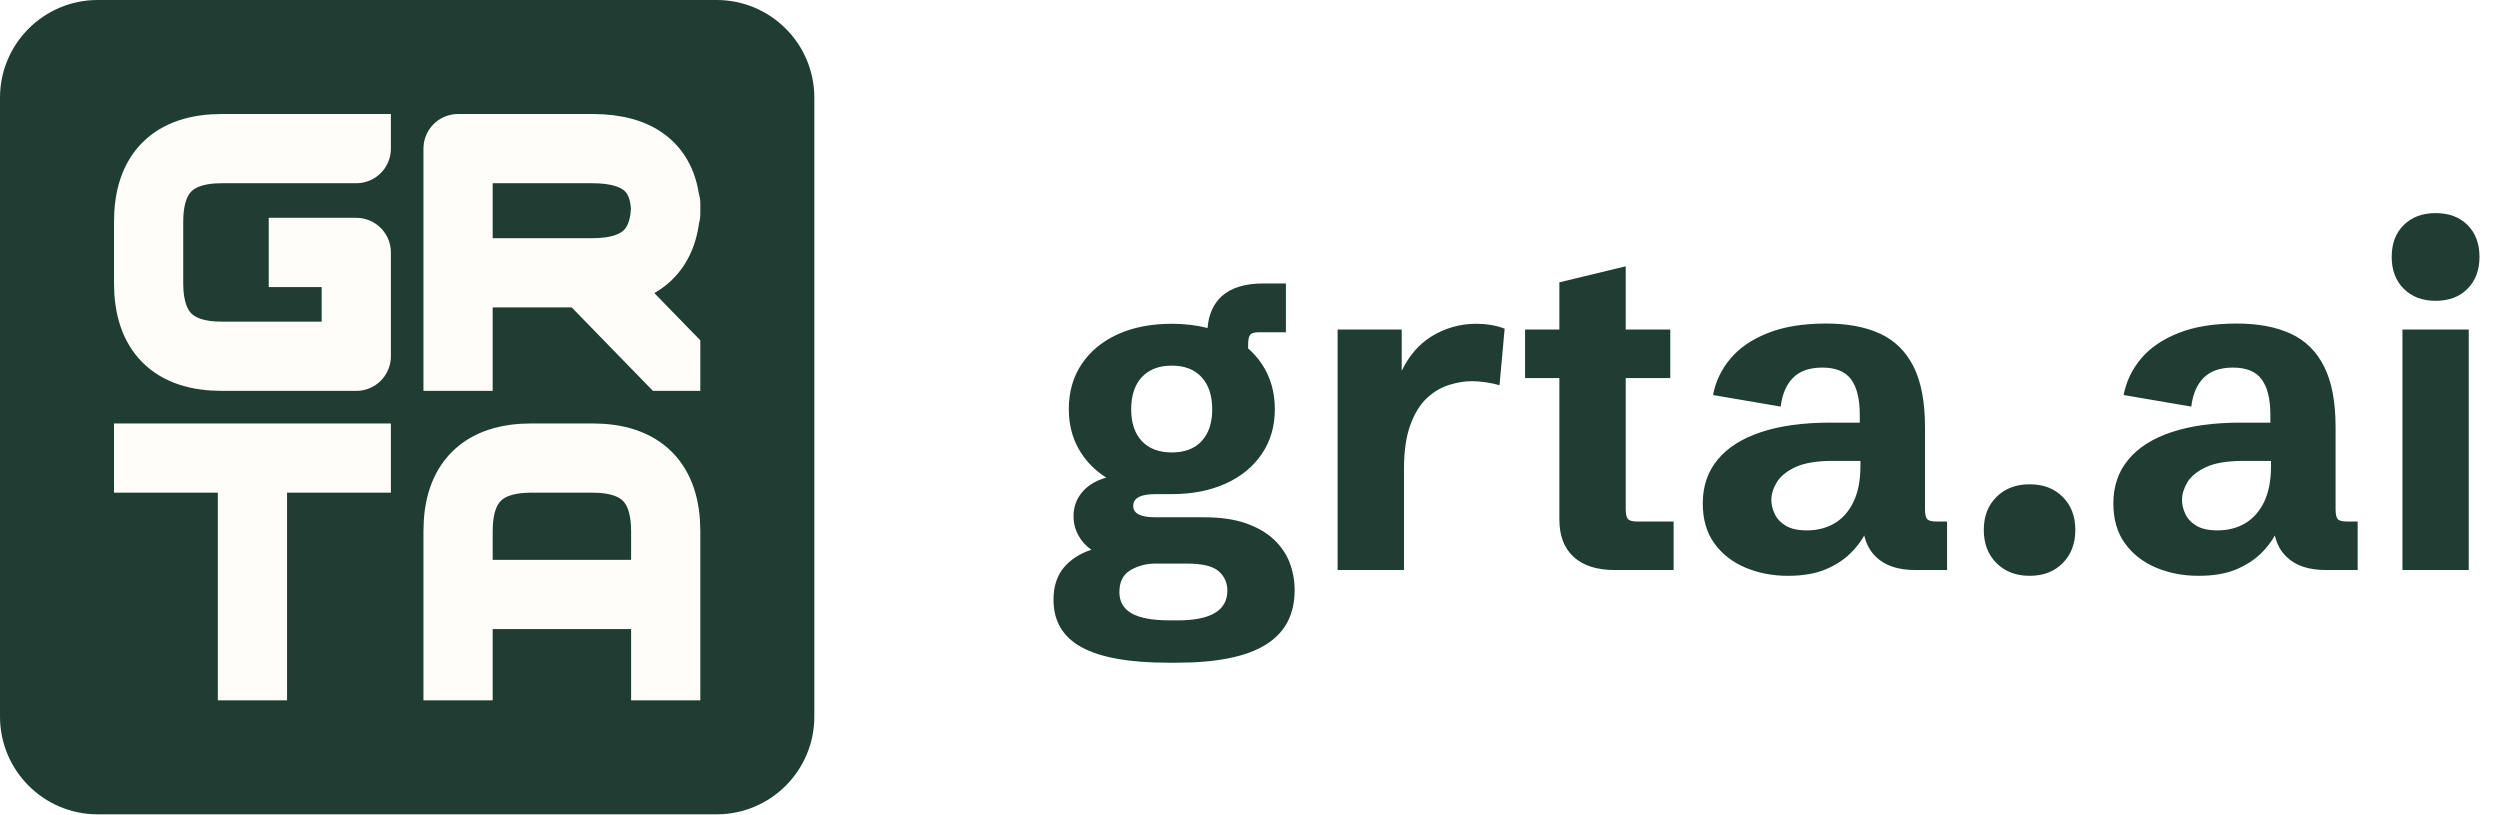
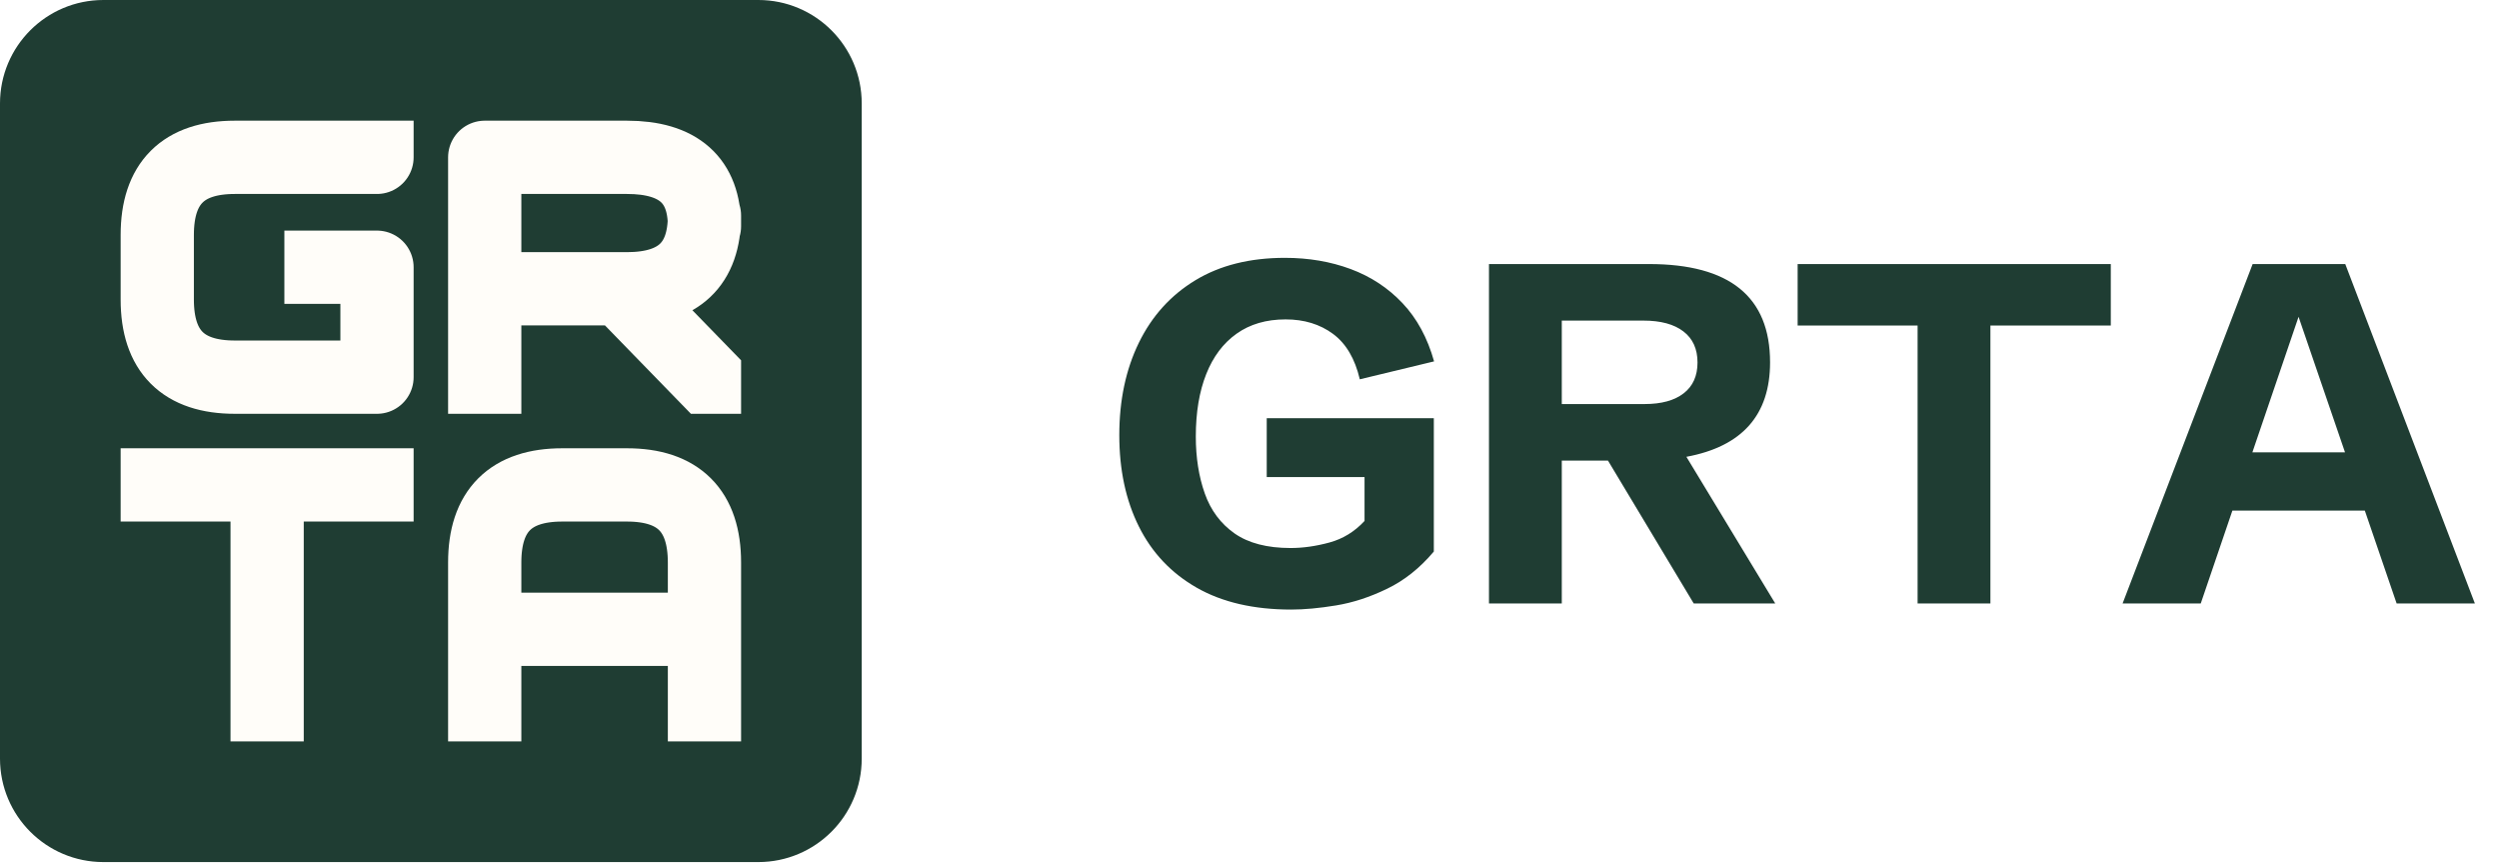
- <svg xmlns="http://www.w3.org/2000/svg" viewBox="0 0 307 100" role="img" aria-label="grta.ai">
+ <svg xmlns="http://www.w3.org/2000/svg" viewBox="0 0 290 100" role="img" aria-label="GRTA">
  <defs>
    <clipPath id="lf-G">
      <rect x="14" y="14" width="34" height="34" />
    </clipPath>
    <clipPath id="lf-R">
      <rect x="52" y="14" width="34" height="34" />
    </clipPath>
    <clipPath id="lf-T">
      <rect x="14" y="52" width="34" height="34" />
    </clipPath>
    <clipPath id="lf-A">
      <rect x="52" y="52" width="34" height="34" />
    </clipPath>
  </defs>
  <rect width="100" height="100" rx="12" fill="#1F3D33" />
  <g fill="none" stroke="#FFFDF9" stroke-width="8.5" stroke-linejoin="round" stroke-linecap="butt">
    <path clip-path="url(#lf-G)" d="M43.75 12 V18.25 H27.25 Q18.25 18.25 18.25 27.25 V34.75 Q18.25 43.75 27.25 43.75 H43.75 V31 H33" />
    <path clip-path="url(#lf-R)" d="M56.25 50 V18.25 H72.75 Q81.75 18.25 81.75 26.25 V25 Q81.75 33.5 72.75 33.5 H56.25 M72 33.5 L90 52" />
    <path clip-path="url(#lf-T)" d="M12 56.25 H50 M31 56.25 V88" />
    <path clip-path="url(#lf-A)" d="M56.25 88 V65.25 Q56.25 56.25 65.25 56.25 H72.75 Q81.75 56.25 81.75 65.25 V88 M56.25 73 H81.75" />
  </g>
-   <path d="M144.52 81.38L143.45 81.38Q136.31 81.38 132.84 79.49Q129.37 77.60 129.37 73.66Q129.37 71.23 130.61 69.73Q131.86 68.22 134.02 67.51Q133 66.80 132.42 65.73Q131.83 64.67 131.83 63.38Q131.83 61.71 132.87 60.46Q133.91 59.20 135.85 58.65Q133.69 57.29 132.47 55.14Q131.25 52.99 131.25 50.23Q131.25 47.06 132.83 44.71Q134.40 42.36 137.24 41.06Q140.09 39.76 143.89 39.76Q146.27 39.76 148.29 40.28Q148.48 37.82 150.01 36.39Q151.76 34.81 155.10 34.81L157.91 34.81L157.91 40.80L154.63 40.80Q153.79 40.80 153.53 41.10Q153.27 41.40 153.27 42.30L153.27 42.79Q154.25 43.64 154.96 44.71Q156.55 47.09 156.55 50.26Q156.55 53.38 154.96 55.73Q153.38 58.08 150.52 59.38Q147.66 60.68 143.83 60.68L141.86 60.68Q139.16 60.68 139.16 62.13Q139.16 63.52 141.86 63.52L147.82 63.52Q150.89 63.52 152.99 64.26Q155.10 65 156.42 66.24Q157.75 67.48 158.37 69.10Q158.98 70.71 158.98 72.49Q158.98 76.97 155.43 79.17Q151.87 81.38 144.52 81.38M143.89 55.56Q146.27 55.56 147.56 54.17Q148.86 52.77 148.86 50.26Q148.86 47.74 147.56 46.32Q146.27 44.90 143.89 44.90Q141.54 44.90 140.22 46.31Q138.91 47.71 138.91 50.26Q138.91 52.77 140.22 54.17Q141.54 55.56 143.89 55.56M143.64 76.18L144.63 76.18Q150.72 76.18 150.72 72.52Q150.72 71.09 149.66 70.15Q148.59 69.21 145.77 69.21L141.89 69.21Q140.20 69.21 138.83 70.01Q137.46 70.82 137.46 72.71Q137.46 74.46 138.96 75.32Q140.47 76.18 143.64 76.18M172.41 70L164.26 70L164.26 40.47L172.13 40.47L172.13 45.53Q173.47 42.77 175.74 41.34Q178.29 39.76 181.29 39.76Q182.14 39.76 183.02 39.89Q183.89 40.03 184.77 40.36L184.14 47.30Q182.36 46.81 180.72 46.81Q179.38 46.81 177.92 47.28Q176.45 47.74 175.21 48.90Q173.96 50.07 173.19 52.19Q172.41 54.30 172.41 57.59L172.41 70M205.52 70L198.30 70Q195.02 70 193.26 68.40Q191.49 66.80 191.49 63.79L191.49 46.43L187.28 46.43L187.28 40.47L191.49 40.47L191.49 34.67L199.64 32.70L199.64 40.47L205.11 40.47L205.11 46.43L199.64 46.43L199.64 62.51Q199.64 63.41 199.90 63.72Q200.16 64.04 201.01 64.04L205.52 64.04L205.52 70M219.55 70.71Q216.73 70.71 214.35 69.71Q211.97 68.71 210.54 66.75Q209.10 64.78 209.10 61.82Q209.10 58.65 210.93 56.44Q212.77 54.22 216.27 53.06Q219.77 51.90 224.71 51.90L228.38 51.90L228.38 50.94Q228.38 48.02 227.31 46.58Q226.25 45.14 223.79 45.14Q221.43 45.14 220.19 46.39Q218.95 47.63 218.67 49.93L210.36 48.51Q210.82 46.05 212.48 44.06Q214.13 42.08 217.06 40.91Q219.98 39.73 224.25 39.73Q228.16 39.73 230.87 40.97Q233.57 42.22 234.98 45.01Q236.39 47.80 236.39 52.47L236.39 62.51Q236.39 63.44 236.65 63.74Q236.91 64.04 237.76 64.04L239.10 64.04L239.10 70L235.21 70Q232.02 70 230.38 68.39Q229.31 67.38 228.93 65.76Q228.27 66.94 227.20 67.98Q225.97 69.18 224.11 69.95Q222.25 70.71 219.55 70.71M221.90 65.13Q223.81 65.13 225.29 64.26Q226.77 63.38 227.61 61.62Q228.46 59.86 228.46 57.23L228.46 56.60L225.02 56.60Q222.09 56.60 220.46 57.37Q218.84 58.13 218.18 59.24Q217.52 60.35 217.52 61.39Q217.52 62.21 217.92 63.08Q218.32 63.96 219.26 64.54Q220.20 65.13 221.90 65.13M249.24 70.71Q246.73 70.71 245.17 69.15Q243.61 67.59 243.61 65.08Q243.61 62.56 245.17 61.02Q246.73 59.47 249.24 59.47Q251.76 59.47 253.30 61.02Q254.85 62.56 254.85 65.08Q254.85 67.59 253.30 69.15Q251.76 70.71 249.24 70.71M269.97 70.71Q267.15 70.71 264.77 69.71Q262.39 68.71 260.96 66.75Q259.52 64.78 259.52 61.82Q259.52 58.65 261.36 56.44Q263.19 54.22 266.69 53.06Q270.19 51.90 275.14 51.90L278.80 51.90L278.80 50.94Q278.80 48.02 277.73 46.58Q276.67 45.14 274.21 45.14Q271.86 45.14 270.61 46.39Q269.37 47.63 269.09 49.93L260.78 48.51Q261.25 46.05 262.90 44.06Q264.55 42.08 267.48 40.91Q270.41 39.73 274.67 39.73Q278.58 39.73 281.29 40.97Q284 42.22 285.40 45.01Q286.81 47.80 286.81 52.47L286.81 62.51Q286.81 63.44 287.07 63.74Q287.33 64.04 288.18 64.04L289.52 64.04L289.52 70L285.64 70Q282.44 70 280.80 68.39Q279.73 67.38 279.35 65.76Q278.69 66.94 277.63 67.98Q276.39 69.18 274.54 69.95Q272.68 70.71 269.97 70.71M272.32 65.13Q274.23 65.13 275.71 64.26Q277.19 63.38 278.04 61.62Q278.88 59.86 278.88 57.23L278.88 56.60L275.44 56.60Q272.51 56.60 270.88 57.37Q269.26 58.13 268.60 59.24Q267.95 60.35 267.95 61.39Q267.95 62.21 268.34 63.08Q268.74 63.96 269.68 64.54Q270.63 65.13 272.32 65.13M303.16 70L295.02 70L295.02 40.47L303.16 40.47L303.16 70M299.09 36.94Q296.66 36.94 295.18 35.46Q293.70 33.99 293.70 31.55Q293.70 29.09 295.18 27.63Q296.66 26.17 299.09 26.17Q301.55 26.17 303.01 27.63Q304.48 29.09 304.48 31.55Q304.48 33.99 303.01 35.46Q301.55 36.94 299.09 36.94" fill="#1F3D33" />
+   <path d="M149.85 70.71Q143.31 70.71 138.87 68.17Q134.43 65.63 132.16 61.07Q129.89 56.52 129.89 50.48Q129.89 44.41 132.16 39.76Q134.43 35.11 138.72 32.51Q143.01 29.91 149.11 29.91Q153.24 29.91 156.74 31.21Q160.24 32.51 162.75 35.16Q165.27 37.82 166.42 41.92L157.80 44Q156.96 40.41 154.69 38.73Q152.42 37.05 149.19 37.05Q145.83 37.05 143.50 38.71Q141.18 40.36 139.98 43.39Q138.77 46.43 138.77 50.64Q138.77 54.30 139.81 57.24Q140.85 60.18 143.27 61.88Q145.69 63.57 149.77 63.57Q151.93 63.57 154.28 62.93Q156.63 62.29 158.35 60.43L158.35 55.34L147 55.34L147 48.51L166.39 48.51L166.39 63.98Q163.96 66.86 160.96 68.30Q157.97 69.75 155.04 70.23Q152.12 70.71 149.85 70.71M181.24 70L172.79 70L172.79 30.63L191.36 30.63Q205.41 30.63 205.41 42.03Q205.41 51.19 195.70 52.99L206.01 70L196.55 70L186.60 53.43L181.24 53.43L181.24 70M181.24 37.19L181.24 46.87L190.84 46.87Q193.79 46.87 195.39 45.62Q196.99 44.38 196.99 42.05Q196.99 39.70 195.36 38.45Q193.73 37.19 190.70 37.19L181.24 37.19M230.98 70L222.53 70L222.53 37.76L208.61 37.76L208.61 30.63L244.95 30.63L244.95 37.76L230.98 37.76L230.98 70M255.39 70L246.32 70L261.41 30.63L272.16 30.63L287.20 70L278.12 70L274.43 59.23L259.06 59.23L255.39 70M261.38 52.47L272.13 52.47L266.74 36.75" fill="#1F3D33" />
</svg>
